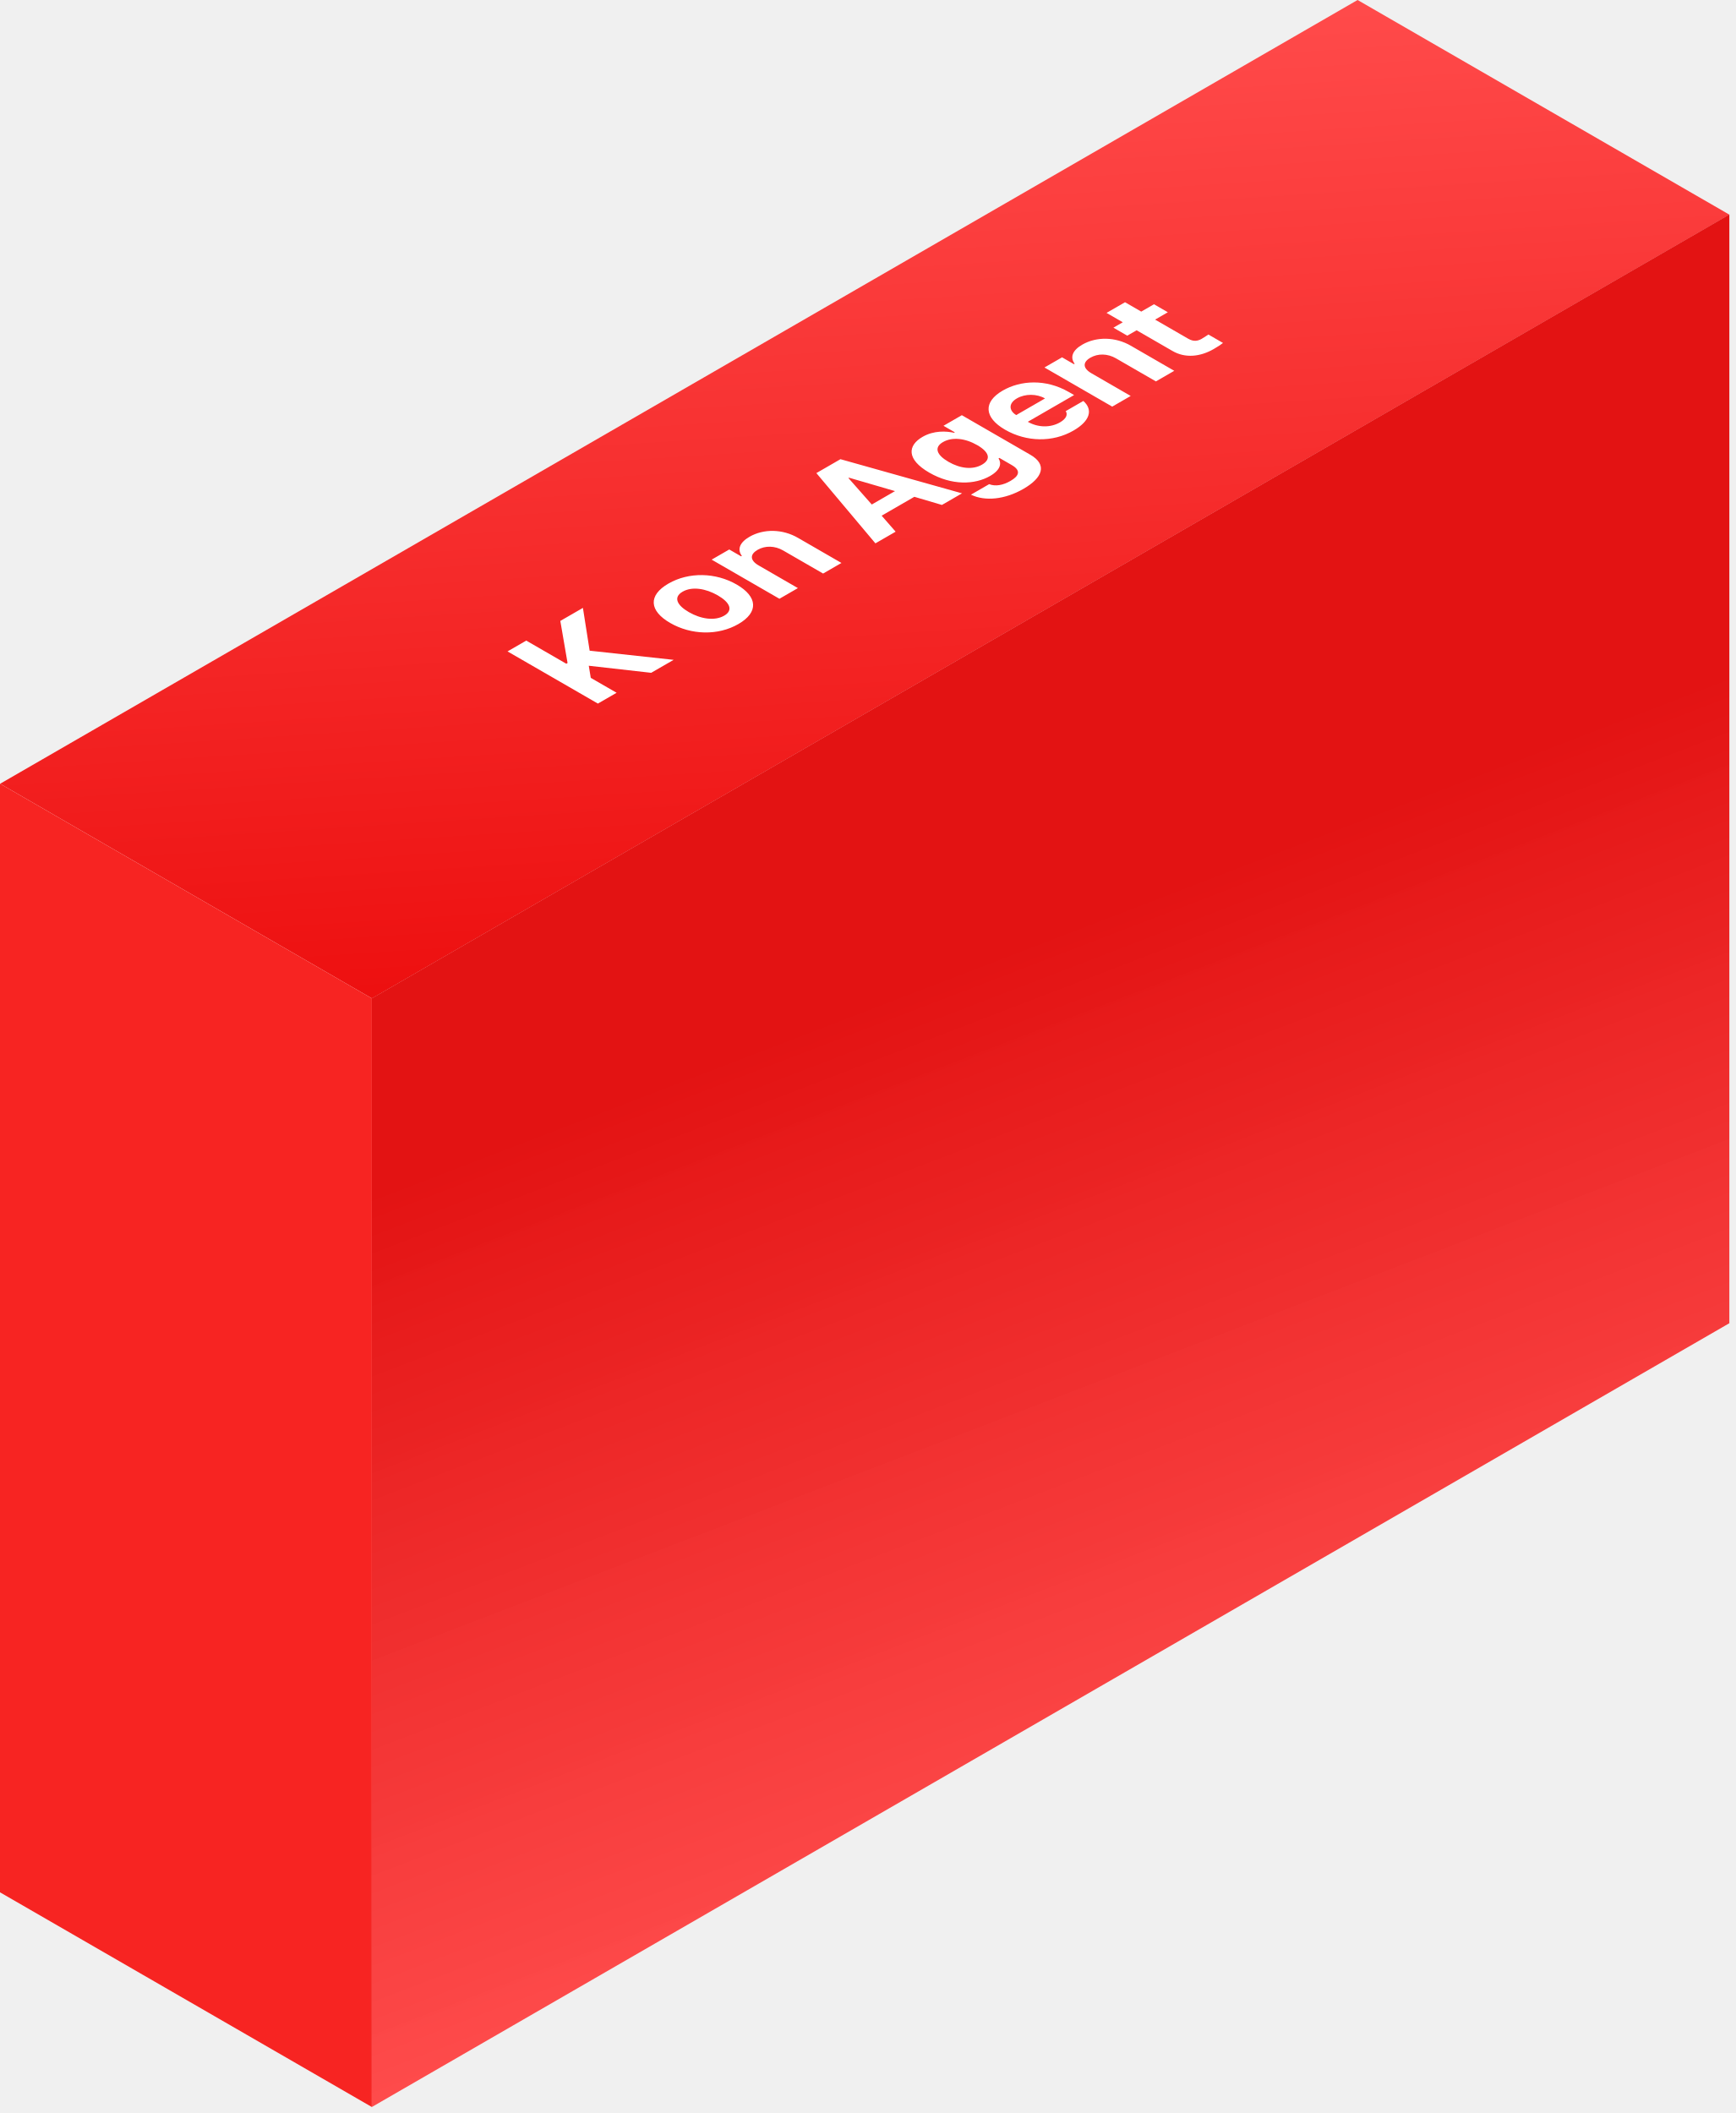
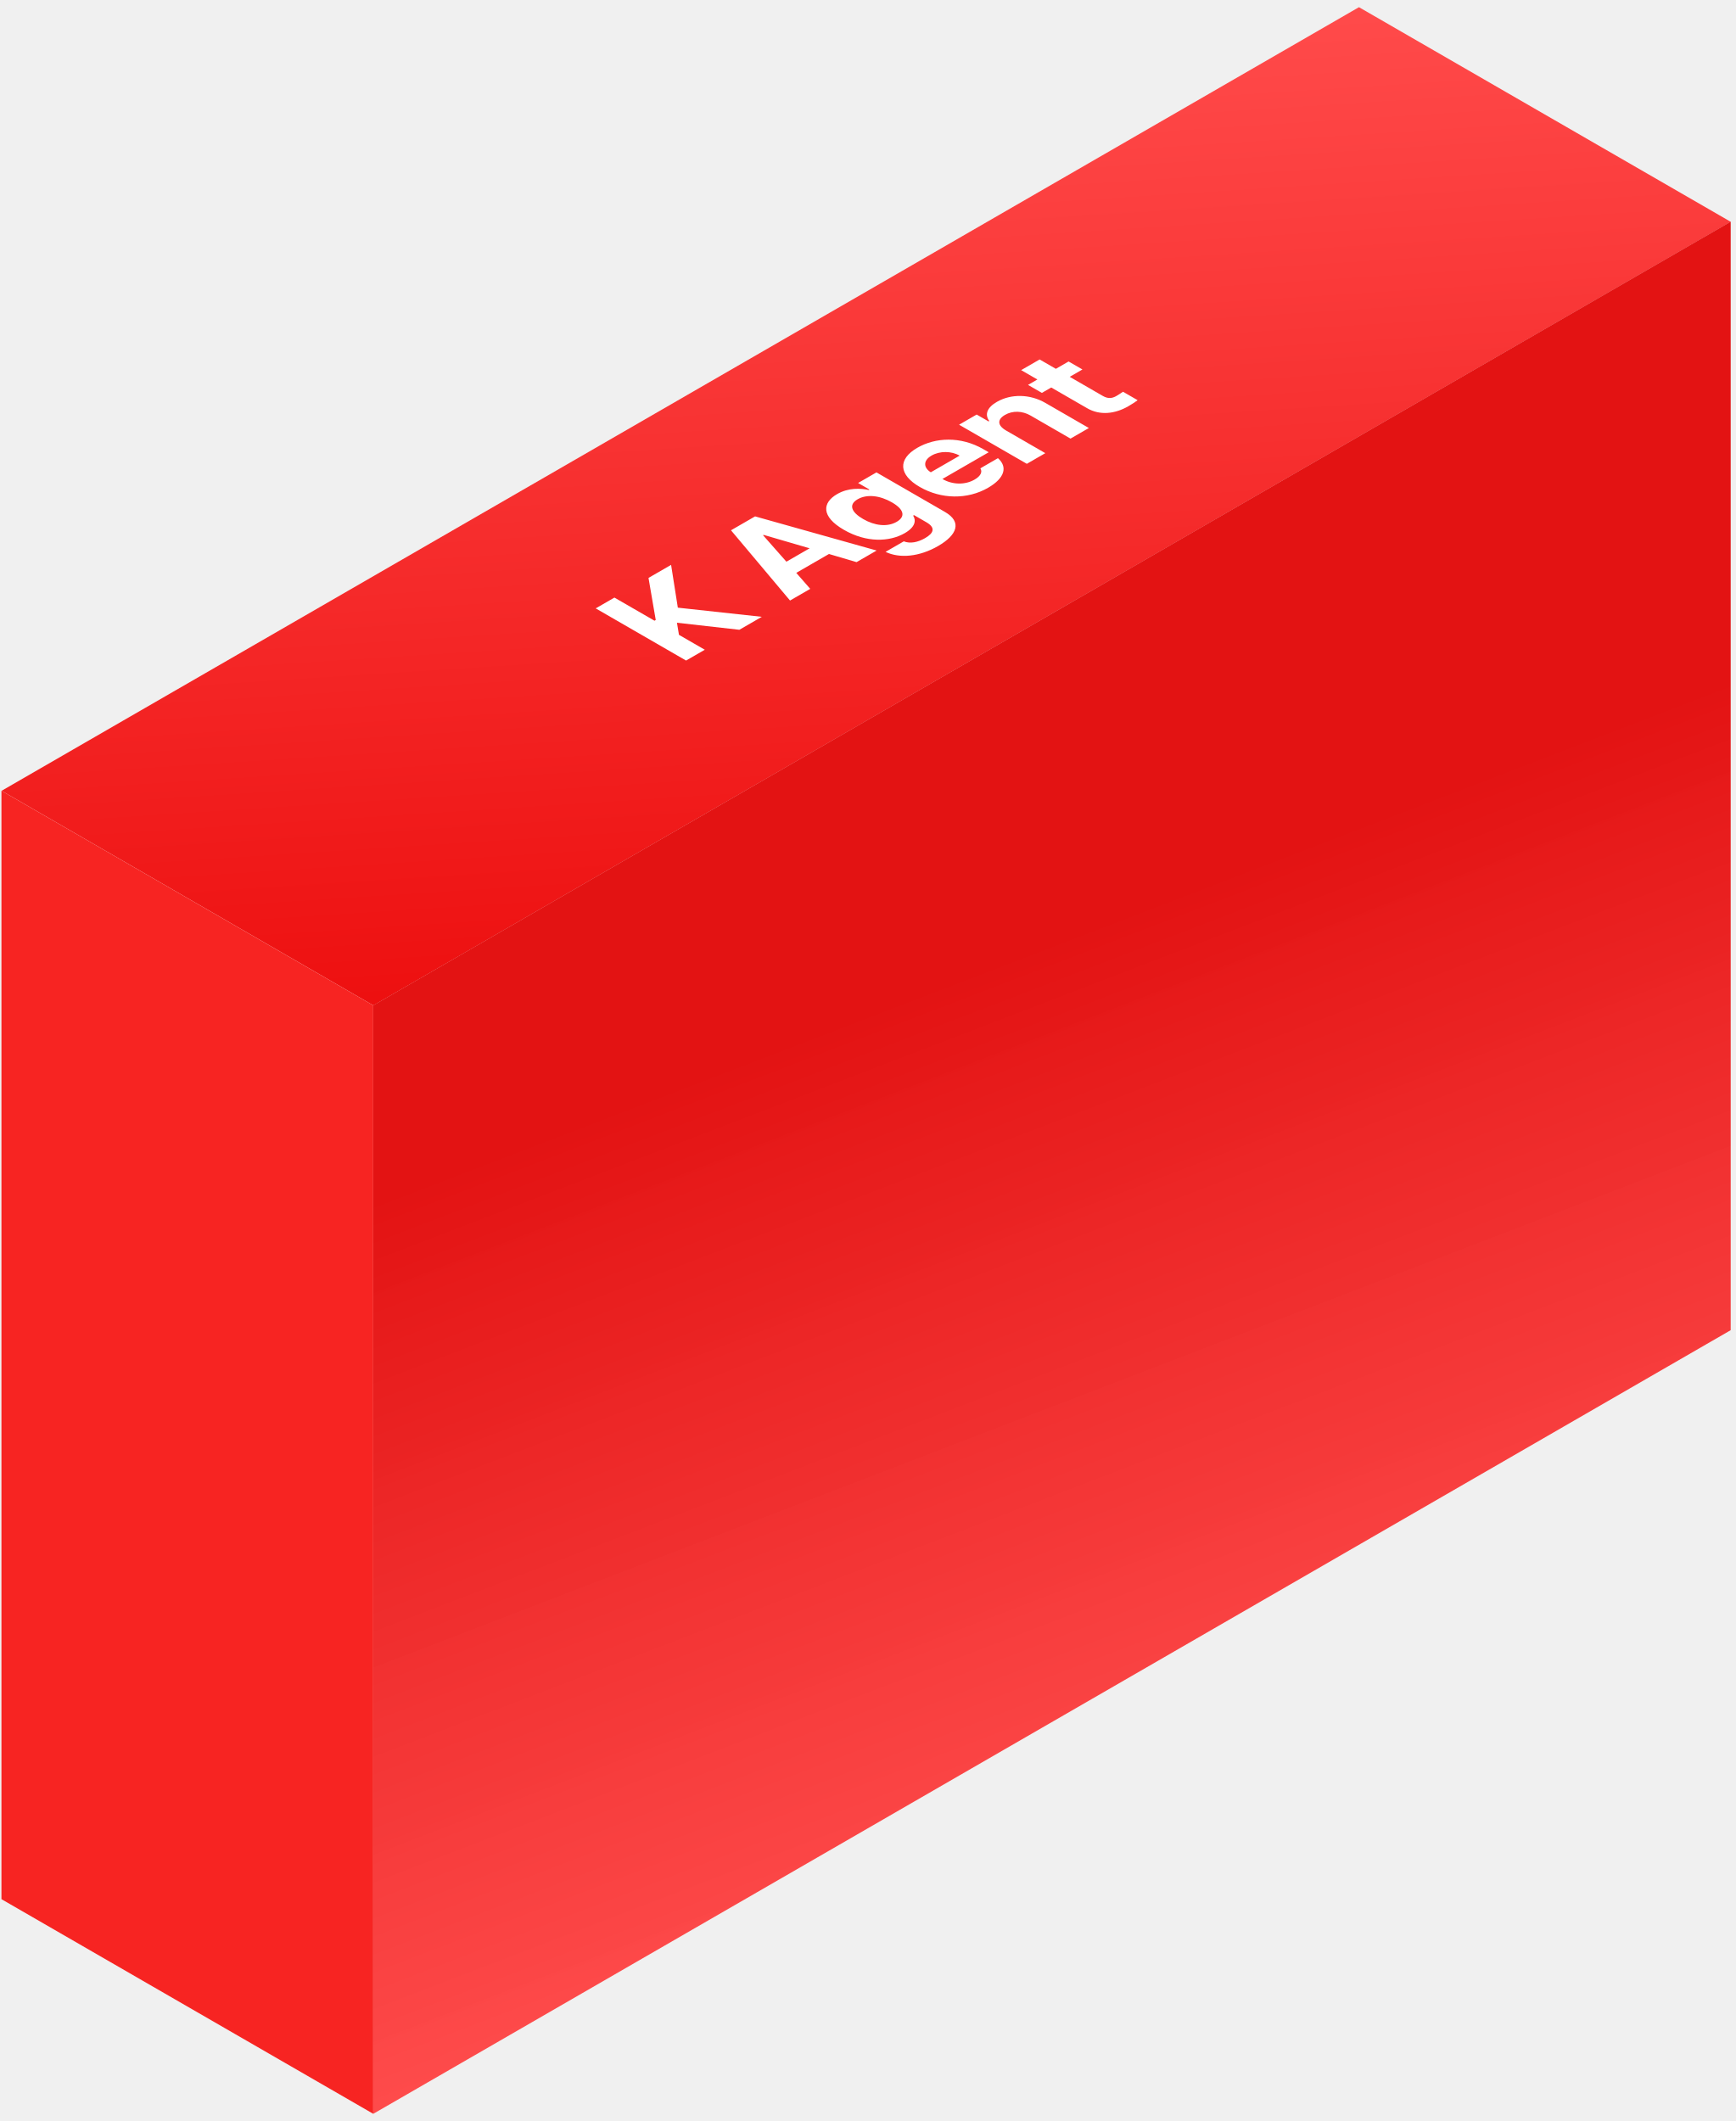
- <svg xmlns="http://www.w3.org/2000/svg" width="207" height="252" viewBox="0 0 207 252" fill="none">
-   <path d="M161.912 0L206.253 25.6L44.354 119.072L0.014 93.472L161.912 0Z" fill="url(#paint0_linear_1170_1426)" />
-   <path d="M0 93.465L44.344 119.067V251.283L0 225.681V93.465Z" fill="#F72422" />
-   <path d="M44.344 119.062L206.249 25.587V157.81L44.344 251.286V119.062Z" fill="url(#paint1_linear_1170_1426)" />
-   <path d="M71.307 83.91L60.53 77.688L62.763 76.399L67.541 79.158L67.69 79.072L66.826 74.053L69.521 72.498L70.324 77.602L80.342 78.694L77.663 80.24L70.22 79.398L70.458 80.842L73.54 82.621L71.307 83.91ZM88.068 74.422C85.626 75.832 82.426 75.737 79.926 74.293C77.425 72.85 77.276 71.01 79.717 69.601C82.158 68.192 85.359 68.269 87.859 69.713C90.36 71.156 90.509 73.013 88.068 74.422ZM86.371 73.425C87.502 72.772 87.026 71.827 85.612 71.01C84.183 70.185 82.545 69.91 81.414 70.564C80.268 71.225 80.729 72.179 82.158 73.004C83.572 73.82 85.225 74.087 86.371 73.425ZM90.487 67.439L95.161 70.138L92.958 71.41L84.875 66.743L86.974 65.532L88.388 66.348L88.477 66.296C87.912 65.54 88.195 64.707 89.385 64.019C91.067 63.048 93.33 63.065 95.205 64.165L100.355 67.139L98.167 68.402L93.404 65.652C92.407 65.076 91.261 65.05 90.353 65.575C89.43 66.108 89.415 66.821 90.487 67.439ZM106.816 63.409L104.405 64.801L97.364 56.422L100.237 54.763L114.735 58.837L112.338 60.22L109.049 59.249L105.149 61.501L106.816 63.409ZM103.973 60.169L106.742 58.57L101.264 56.972L101.19 57.015L103.973 60.169ZM122.066 58.3C119.833 59.589 117.466 59.803 115.799 58.996L117.972 57.741C118.732 58.042 119.64 57.861 120.518 57.354C121.545 56.761 121.798 56.117 120.667 55.464L119.193 54.613L119.089 54.673C119.446 55.223 119.386 56.014 118.092 56.761C116.261 57.818 113.522 57.921 110.828 56.366C108.089 54.785 108.238 53.135 110.024 52.103C111.378 51.321 112.837 51.407 113.79 51.614L113.879 51.562L112.525 50.78L114.713 49.517L122.884 54.235C124.939 55.421 124.358 56.976 122.066 58.3ZM117.124 55.412C118.225 54.776 117.987 53.917 116.558 53.092C115.115 52.258 113.567 52.086 112.465 52.722C111.349 53.367 111.721 54.269 113.12 55.077C114.519 55.885 116.008 56.057 117.124 55.412ZM128.027 51.351C125.557 52.778 122.431 52.726 119.871 51.248C117.37 49.804 117.221 47.948 119.588 46.582C121.716 45.353 124.723 45.164 127.477 46.754L128.102 47.115L122.58 50.303C123.8 51.008 125.289 51.025 126.42 50.372C127.164 49.942 127.372 49.444 127.105 49.031L129.203 47.819C130.379 48.859 130.022 50.2 128.027 51.351ZM121.195 49.504L124.634 47.519C123.651 46.951 122.267 46.943 121.285 47.51C120.272 48.094 120.302 48.945 121.195 49.504ZM130.179 44.523L134.852 47.222L132.649 48.494L124.567 43.827L126.666 42.616L128.08 43.432L128.169 43.38C127.603 42.624 127.886 41.791 129.077 41.103C130.759 40.132 133.022 40.149 134.897 41.249L140.047 44.223L137.859 45.486L133.096 42.736C132.099 42.16 130.953 42.134 130.045 42.659C129.122 43.191 129.107 43.905 130.179 44.523ZM137.629 36.286L139.281 37.24L137.763 38.117L141.707 40.394C142.347 40.764 142.824 40.678 143.285 40.428C143.508 40.299 143.88 40.067 144.118 39.895L145.86 40.901C145.667 41.064 145.309 41.305 144.759 41.623C143.166 42.542 141.365 42.757 139.817 41.846L135.56 39.389L134.443 40.033L132.791 39.079L133.908 38.435L131.972 37.317L134.175 36.045L136.11 37.163L137.629 36.286Z" fill="white" />
+ <svg xmlns="http://www.w3.org/2000/svg" width="207" height="253" viewBox="0 0 207 253" fill="none">
+   <path d="M162.086 0.857L206.426 26.457L44.528 119.929L0.188 94.329L162.086 0.857Z" fill="url(#paint0_linear_1184_3527)" />
+   <path d="M0.172 94.322L44.516 119.924V252.141L0.172 226.539V94.322Z" fill="#F72422" />
+   <path d="M44.516 119.922L206.421 26.446V158.669L44.516 252.145V119.922Z" fill="url(#paint1_linear_1184_3527)" />
+   <path d="M81.828 78.792L71.051 72.57L73.284 71.281L78.062 74.04L78.211 73.954L77.348 68.935L80.042 67.38L80.846 72.484L90.863 73.576L88.184 75.123L80.741 74.281L80.98 75.724L84.061 77.503L81.828 78.792ZM96.639 70.241L94.228 71.633L87.187 63.255L90.06 61.596L104.558 65.669L102.161 67.053L98.872 66.082L94.972 68.333L96.639 70.241ZM93.796 67.001L96.565 65.403L91.087 63.804L91.013 63.847L93.796 67.001ZM111.889 65.132C109.656 66.421 107.289 66.636 105.622 65.828L107.795 64.573C108.555 64.874 109.463 64.694 110.341 64.187C111.368 63.594 111.621 62.949 110.49 62.296L109.016 61.445L108.912 61.505C109.269 62.056 109.21 62.846 107.915 63.594C106.084 64.651 103.345 64.754 100.651 63.198C97.912 61.617 98.061 59.967 99.847 58.936C101.201 58.154 102.66 58.24 103.613 58.446L103.702 58.395L102.348 57.612L104.536 56.349L112.707 61.067C114.762 62.253 114.181 63.809 111.889 65.132ZM106.947 62.245C108.049 61.609 107.81 60.749 106.381 59.924C104.938 59.091 103.39 58.919 102.288 59.555C101.172 60.199 101.544 61.102 102.943 61.909C104.342 62.717 105.831 62.889 106.947 62.245ZM117.85 58.184C115.38 59.61 112.254 59.559 109.694 58.081C107.193 56.637 107.044 54.781 109.411 53.414C111.539 52.185 114.546 51.996 117.3 53.586L117.925 53.947L112.403 57.135C113.623 57.84 115.112 57.857 116.243 57.204C116.987 56.774 117.196 56.276 116.928 55.864L119.026 54.652C120.202 55.692 119.845 57.032 117.85 58.184ZM111.018 56.336L114.457 54.351C113.474 53.784 112.09 53.775 111.108 54.342C110.095 54.927 110.125 55.778 111.018 56.336ZM120.002 51.356L124.675 54.054L122.472 55.326L114.39 50.66L116.489 49.448L117.903 50.264L117.992 50.213C117.427 49.457 117.709 48.623 118.9 47.936C120.582 46.965 122.845 46.982 124.72 48.082L129.87 51.055L127.682 52.318L122.919 49.568C121.922 48.993 120.776 48.967 119.868 49.491C118.945 50.024 118.93 50.737 120.002 51.356ZM127.452 43.119L129.104 44.072L127.586 44.949L131.53 47.226C132.17 47.596 132.647 47.51 133.108 47.261C133.331 47.132 133.703 46.9 133.942 46.728L135.683 47.733C135.49 47.897 135.132 48.137 134.582 48.455C132.989 49.375 131.188 49.59 129.64 48.679L125.383 46.221L124.266 46.865L122.614 45.912L123.731 45.267L121.796 44.15L123.998 42.878L125.934 43.995L127.452 43.119Z" fill="white" />
  <defs>
-     <linearGradient id="paint0_linear_1170_1426" x1="119.786" y1="3.716" x2="127.304" y2="120.572" gradientUnits="userSpaceOnUse">
+     <linearGradient id="paint0_linear_1184_3527" x1="119.96" y1="4.574" x2="127.478" y2="121.429" gradientUnits="userSpaceOnUse">
      <stop stop-color="#FF4A4A" />
      <stop offset="1" stop-color="#EC0C0C" />
    </linearGradient>
-     <linearGradient id="paint1_linear_1170_1426" x1="-6.855" y1="161.891" x2="31.299" y2="261.168" gradientUnits="userSpaceOnUse">
+     <linearGradient id="paint1_linear_1184_3527" x1="-6.683" y1="162.75" x2="31.471" y2="262.027" gradientUnits="userSpaceOnUse">
      <stop stop-color="#E31313" />
      <stop offset="1" stop-color="#FF4A4A" stop-opacity="0.98" />
    </linearGradient>
  </defs>
</svg>
